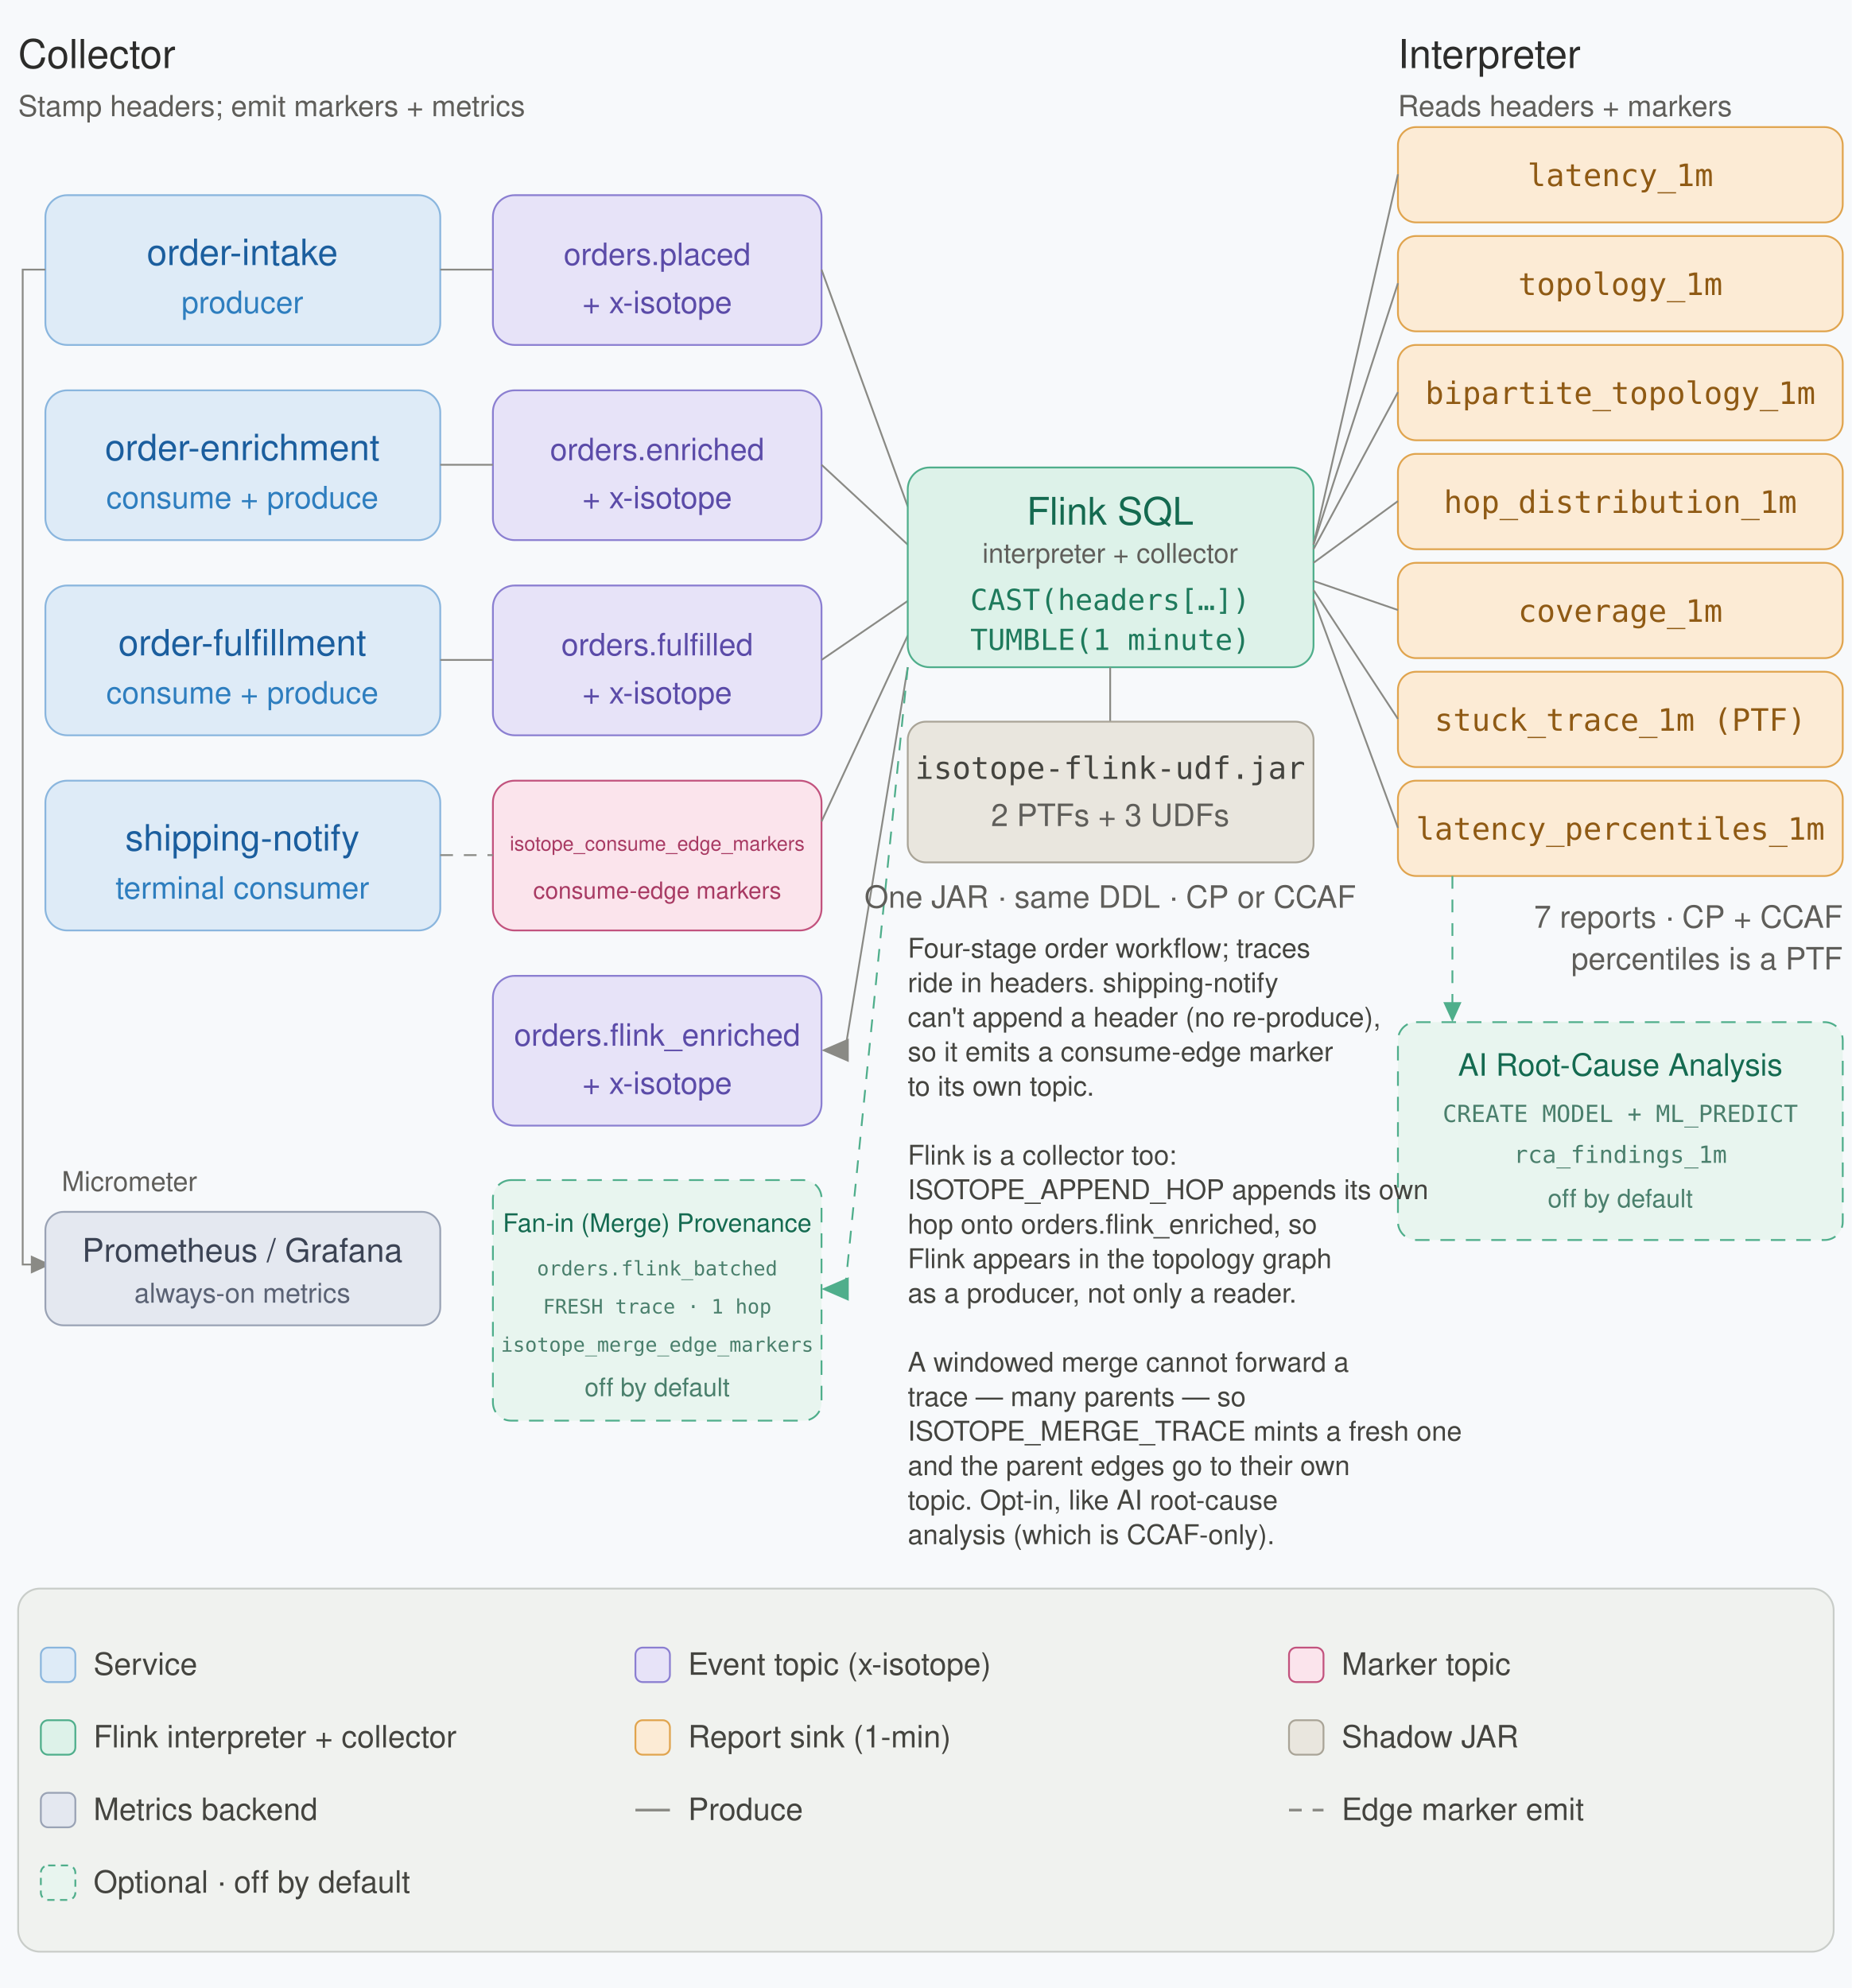
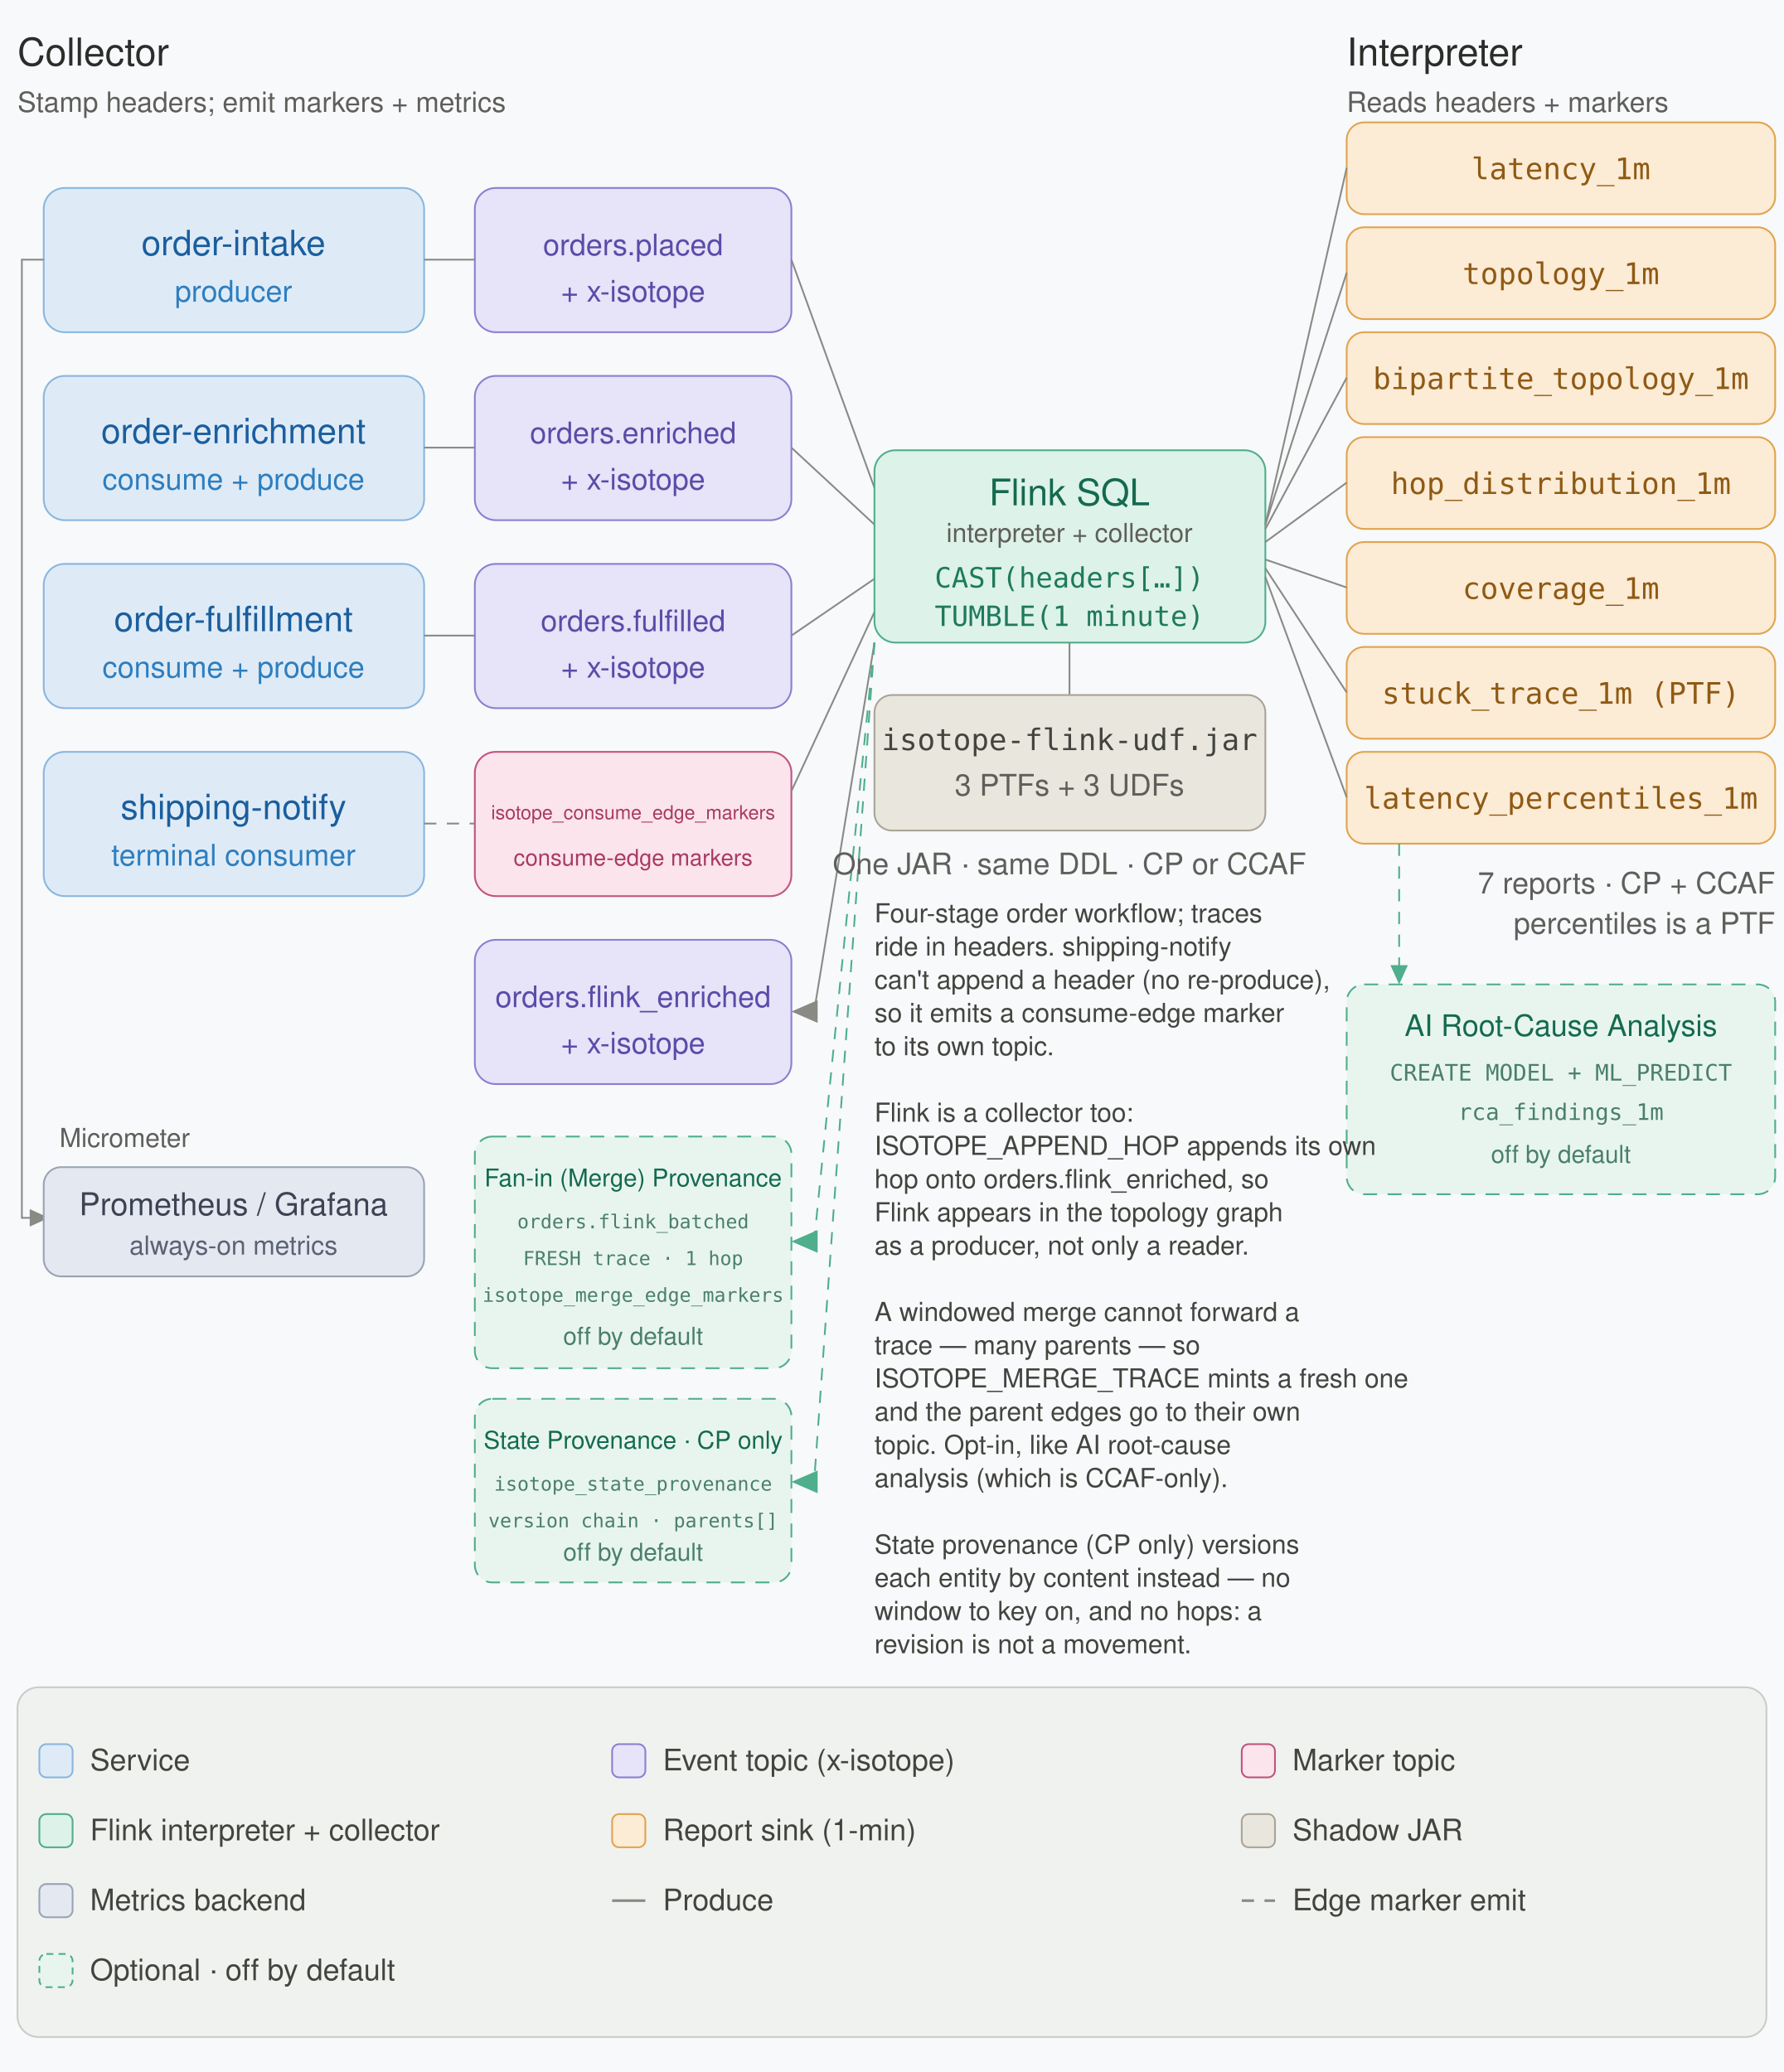
- <svg xmlns="http://www.w3.org/2000/svg" width="2040" height="2190" viewBox="0 0 2040 2190" role="img" font-family="Helvetica Neue, Helvetica, Arial, sans-serif">
-   <rect x="0" y="0" width="2040" height="2190" fill="#F7F9FB" />
+ <svg xmlns="http://www.w3.org/2000/svg" width="2040" height="2370" viewBox="0 0 2040 2370" role="img" font-family="Helvetica Neue, Helvetica, Arial, sans-serif">
+   <rect x="0" y="0" width="2040" height="2370" fill="#F7F9FB" />
  <text x="20" y="75" text-anchor="start" font-size="44" fill="#2C2C2A">Collector</text>
  <text x="20" y="128" text-anchor="start" font-size="32" fill="#5F5E5A">Stamp headers; emit markers + metrics</text>
  <text x="1540" y="75" text-anchor="start" font-size="44" fill="#2C2C2A">Interpreter</text>
  <text x="1540" y="128" text-anchor="start" font-size="32" fill="#5F5E5A">Reads headers + markers</text>
  <rect x="50" y="215" width="435" height="165" rx="24" fill="#DEEBF7" stroke="#8AB6DE" stroke-width="2" />
  <text x="267" y="292" text-anchor="middle" font-size="40" fill="#1B5E9E">order-intake</text>
  <text x="267" y="345" text-anchor="middle" font-size="34" fill="#2E7EBF">producer</text>
  <rect x="50" y="430" width="435" height="165" rx="24" fill="#DEEBF7" stroke="#8AB6DE" stroke-width="2" />
  <text x="267" y="507" text-anchor="middle" font-size="40" fill="#1B5E9E">order-enrichment</text>
  <text x="267" y="560" text-anchor="middle" font-size="34" fill="#2E7EBF">consume + produce</text>
  <rect x="50" y="645" width="435" height="165" rx="24" fill="#DEEBF7" stroke="#8AB6DE" stroke-width="2" />
  <text x="267" y="722" text-anchor="middle" font-size="40" fill="#1B5E9E">order-fulfillment</text>
  <text x="267" y="775" text-anchor="middle" font-size="34" fill="#2E7EBF">consume + produce</text>
  <rect x="50" y="860" width="435" height="165" rx="24" fill="#DEEBF7" stroke="#8AB6DE" stroke-width="2" />
  <text x="267" y="937" text-anchor="middle" font-size="40" fill="#1B5E9E">shipping-notify</text>
  <text x="267" y="990" text-anchor="middle" font-size="34" fill="#2E7EBF">terminal consumer</text>
  <rect x="543" y="215" width="362" height="165" rx="24" fill="#E7E3F8" stroke="#8B7FD1" stroke-width="2" />
  <text x="724" y="292" text-anchor="middle" font-size="34" fill="#5B4BA8">orders.placed</text>
  <text x="724" y="345" text-anchor="middle" font-size="34" fill="#5B4BA8">+ x-isotope</text>
  <line x1="485" y1="297" x2="543" y2="297" stroke="#8A8A85" stroke-width="2" />
  <rect x="543" y="430" width="362" height="165" rx="24" fill="#E7E3F8" stroke="#8B7FD1" stroke-width="2" />
  <text x="724" y="507" text-anchor="middle" font-size="34" fill="#5B4BA8">orders.enriched</text>
  <text x="724" y="560" text-anchor="middle" font-size="34" fill="#5B4BA8">+ x-isotope</text>
  <line x1="485" y1="512" x2="543" y2="512" stroke="#8A8A85" stroke-width="2" />
  <rect x="543" y="645" width="362" height="165" rx="24" fill="#E7E3F8" stroke="#8B7FD1" stroke-width="2" />
  <text x="724" y="722" text-anchor="middle" font-size="34" fill="#5B4BA8">orders.fulfilled</text>
  <text x="724" y="775" text-anchor="middle" font-size="34" fill="#5B4BA8">+ x-isotope</text>
  <line x1="485" y1="727" x2="543" y2="727" stroke="#8A8A85" stroke-width="2" />
  <rect x="543" y="860" width="362" height="165" rx="24" fill="#FBE4EC" stroke="#C2537E" stroke-width="2" />
  <text x="724" y="937" text-anchor="middle" font-size="22" fill="#A83A63">isotope_consume_edge_markers</text>
  <text x="724" y="990" text-anchor="middle" font-size="26" fill="#A83A63">consume-edge markers</text>
  <line x1="485" y1="942" x2="543" y2="942" stroke="#8A8A85" stroke-width="2" stroke-dasharray="14 12" />
  <rect x="543" y="1075" width="362" height="165" rx="24" fill="#E7E3F8" stroke="#8B7FD1" stroke-width="2" />
  <text x="724" y="1152" text-anchor="middle" font-size="34" fill="#5B4BA8">orders.flink_enriched</text>
  <text x="724" y="1205" text-anchor="middle" font-size="34" fill="#5B4BA8">+ x-isotope</text>
  <line x1="905" y1="297" x2="1000" y2="558" stroke="#8A8A85" stroke-width="2" />
  <line x1="905" y1="512" x2="1000" y2="600" stroke="#8A8A85" stroke-width="2" />
  <line x1="905" y1="727" x2="1000" y2="662" stroke="#8A8A85" stroke-width="2" />
  <line x1="905" y1="905" x2="1000" y2="700" stroke="#8A8A85" stroke-width="2" />
  <path d="M50 297 H25 V1393 H40" fill="none" stroke="#8A8A85" stroke-width="2" />
  <polygon points="34,1383 56,1393 34,1403" fill="#8A8A85" />
  <text x="68" y="1312" text-anchor="start" font-size="30" fill="#5F5E5A">Micrometer</text>
  <rect x="50" y="1335" width="435" height="125" rx="20" fill="#E4E8F0" stroke="#9AA3B5" stroke-width="2" />
  <text x="267" y="1390" text-anchor="middle" font-size="36" fill="#3B4354">Prometheus / Grafana</text>
  <text x="267" y="1435" text-anchor="middle" font-size="30" fill="#5A6274">always-on metrics</text>
  <rect x="1000" y="515" width="447" height="220" rx="24" fill="#DDF2E9" stroke="#4FAE8B" stroke-width="2" />
  <text x="1223" y="578" text-anchor="middle" font-size="42" fill="#146A50">Flink SQL</text>
  <text x="1223" y="620" text-anchor="middle" font-size="30" fill="#5F5E5A">interpreter + collector</text>
  <text x="1223" y="672" text-anchor="middle" font-size="32" fill="#1E7A5C" font-family="SF Mono, Menlo, Consolas, monospace">CAST(headers[…])</text>
  <text x="1223" y="716" text-anchor="middle" font-size="32" fill="#1E7A5C" font-family="SF Mono, Menlo, Consolas, monospace">TUMBLE(1 minute)</text>
  <line x1="1000" y1="735" x2="931" y2="1157" stroke="#8A8A85" stroke-width="2" />
  <polygon points="935,1144 905,1157 935,1170" fill="#8A8A85" />
  <line x1="1000" y1="735" x2="931" y2="1420" stroke="#4FAE8B" stroke-width="2" stroke-dasharray="14 12" />
  <polygon points="935,1407 905,1420 935,1433" fill="#4FAE8B" />
  <rect x="543" y="1300" width="362" height="265" rx="20" fill="#E8F5EF" stroke="#4FAE8B" stroke-width="2" stroke-dasharray="16 12" />
  <text x="724" y="1357" text-anchor="middle" font-size="28" fill="#146A50">Fan-in (Merge) Provenance</text>
  <text x="724" y="1405" text-anchor="middle" font-size="22" fill="#4A7F6C" font-family="SF Mono, Menlo, Consolas, monospace">orders.flink_batched</text>
  <text x="724" y="1447" text-anchor="middle" font-size="22" fill="#4A7F6C" font-family="SF Mono, Menlo, Consolas, monospace">FRESH trace · 1 hop</text>
  <text x="724" y="1489" text-anchor="middle" font-size="22" fill="#4A7F6C" font-family="SF Mono, Menlo, Consolas, monospace">isotope_merge_edge_markers</text>
  <text x="724" y="1538" text-anchor="middle" font-size="28" fill="#4A7F6C">off by default</text>
+   <line x1="1000" y1="735" x2="931" y2="1695" stroke="#4FAE8B" stroke-width="2" stroke-dasharray="14 12" />
+   <polygon points="935,1682 905,1695 935,1708" fill="#4FAE8B" />
+   <rect x="543" y="1600" width="362" height="210" rx="20" fill="#E8F5EF" stroke="#4FAE8B" stroke-width="2" stroke-dasharray="16 12" />
+   <text x="724" y="1657" text-anchor="middle" font-size="28" fill="#146A50">State Provenance · CP only</text>
+   <text x="724" y="1705" text-anchor="middle" font-size="22" fill="#4A7F6C" font-family="SF Mono, Menlo, Consolas, monospace">isotope_state_provenance</text>
+   <text x="724" y="1747" text-anchor="middle" font-size="22" fill="#4A7F6C" font-family="SF Mono, Menlo, Consolas, monospace">version chain · parents[]</text>
+   <text x="724" y="1785" text-anchor="middle" font-size="28" fill="#4A7F6C">off by default</text>
  <line x1="1223" y1="735" x2="1223" y2="795" stroke="#8A8A85" stroke-width="2" />
  <rect x="1000" y="795" width="447" height="155" rx="20" fill="#E9E6DE" stroke="#A9A497" stroke-width="2" />
  <text x="1223" y="858" text-anchor="middle" font-size="34" fill="#44443F" font-family="SF Mono, Menlo, Consolas, monospace">isotope-flink-udf.jar</text>
-   <text x="1223" y="910" text-anchor="middle" font-size="34" fill="#5F5E5A">2 PTFs + 3 UDFs</text>
+   <text x="1223" y="910" text-anchor="middle" font-size="34" fill="#5F5E5A">3 PTFs + 3 UDFs</text>
  <text x="1223" y="1000" text-anchor="middle" font-size="34" fill="#5F5E5A">One JAR · same DDL · CP or CCAF</text>
  <rect x="1540" y="140" width="490" height="105" rx="20" fill="#FCEBD5" stroke="#E0A44E" stroke-width="2" />
  <text x="1785" y="205" text-anchor="middle" font-size="34" fill="#8F5A14" font-family="SF Mono, Menlo, Consolas, monospace">latency_1m</text>
  <line x1="1447" y1="600" x2="1540" y2="192" stroke="#8A8A85" stroke-width="2" />
  <rect x="1540" y="260" width="490" height="105" rx="20" fill="#FCEBD5" stroke="#E0A44E" stroke-width="2" />
  <text x="1785" y="325" text-anchor="middle" font-size="34" fill="#8F5A14" font-family="SF Mono, Menlo, Consolas, monospace">topology_1m</text>
  <line x1="1447" y1="600" x2="1540" y2="312" stroke="#8A8A85" stroke-width="2" />
  <rect x="1540" y="380" width="490" height="105" rx="20" fill="#FCEBD5" stroke="#E0A44E" stroke-width="2" />
  <text x="1785" y="445" text-anchor="middle" font-size="34" fill="#8F5A14" font-family="SF Mono, Menlo, Consolas, monospace">bipartite_topology_1m</text>
  <line x1="1447" y1="605" x2="1540" y2="432" stroke="#8A8A85" stroke-width="2" />
  <rect x="1540" y="500" width="490" height="105" rx="20" fill="#FCEBD5" stroke="#E0A44E" stroke-width="2" />
  <text x="1785" y="565" text-anchor="middle" font-size="34" fill="#8F5A14" font-family="SF Mono, Menlo, Consolas, monospace">hop_distribution_1m</text>
  <line x1="1447" y1="620" x2="1540" y2="552" stroke="#8A8A85" stroke-width="2" />
  <rect x="1540" y="620" width="490" height="105" rx="20" fill="#FCEBD5" stroke="#E0A44E" stroke-width="2" />
  <text x="1785" y="685" text-anchor="middle" font-size="34" fill="#8F5A14" font-family="SF Mono, Menlo, Consolas, monospace">coverage_1m</text>
  <line x1="1447" y1="640" x2="1540" y2="672" stroke="#8A8A85" stroke-width="2" />
  <rect x="1540" y="740" width="490" height="105" rx="20" fill="#FCEBD5" stroke="#E0A44E" stroke-width="2" />
  <text x="1785" y="805" text-anchor="middle" font-size="34" fill="#8F5A14" font-family="SF Mono, Menlo, Consolas, monospace">stuck_trace_1m (PTF)</text>
  <line x1="1447" y1="650" x2="1540" y2="792" stroke="#8A8A85" stroke-width="2" />
  <rect x="1540" y="860" width="490" height="105" rx="20" fill="#FCEBD5" stroke="#E0A44E" stroke-width="2" />
  <text x="1785" y="925" text-anchor="middle" font-size="34" fill="#8F5A14" font-family="SF Mono, Menlo, Consolas, monospace">latency_percentiles_1m</text>
  <line x1="1447" y1="660" x2="1540" y2="912" stroke="#8A8A85" stroke-width="2" />
  <text x="2030" y="1022" text-anchor="end" font-size="34" fill="#5F5E5A">7 reports · CP + CCAF</text>
  <text x="2030" y="1068" text-anchor="end" font-size="34" fill="#5F5E5A">percentiles is a PTF</text>
  <line x1="1600" y1="965" x2="1600" y2="1110" stroke="#4FAE8B" stroke-width="2" stroke-dasharray="14 12" />
  <polygon points="1590,1104 1600,1126 1610,1104" fill="#4FAE8B" />
  <rect x="1540" y="1126" width="490" height="240" rx="20" fill="#E8F5EF" stroke="#4FAE8B" stroke-width="2" stroke-dasharray="16 12" />
  <text x="1785" y="1185" text-anchor="middle" font-size="34" fill="#146A50">AI Root-Cause Analysis</text>
  <text x="1785" y="1236" text-anchor="middle" font-size="26" fill="#4A7F6C" font-family="SF Mono, Menlo, Consolas, monospace">CREATE MODEL + ML_PREDICT</text>
  <text x="1785" y="1281" text-anchor="middle" font-size="26" fill="#4A7F6C" font-family="SF Mono, Menlo, Consolas, monospace">rca_findings_1m</text>
  <text x="1785" y="1330" text-anchor="middle" font-size="28" fill="#4A7F6C">off by default</text>
  <text x="1000" y="1055" text-anchor="start" font-size="30" fill="#44443F">Four-stage order workflow; traces</text>
  <text x="1000" y="1093" text-anchor="start" font-size="30" fill="#44443F">ride in headers. shipping-notify</text>
  <text x="1000" y="1131" text-anchor="start" font-size="30" fill="#44443F">can't append a header (no re-produce),</text>
  <text x="1000" y="1169" text-anchor="start" font-size="30" fill="#44443F">so it emits a consume-edge marker</text>
  <text x="1000" y="1207" text-anchor="start" font-size="30" fill="#44443F">to its own topic.</text>
  <text x="1000" y="1283" text-anchor="start" font-size="30" fill="#44443F">Flink is a collector too:</text>
  <text x="1000" y="1321" text-anchor="start" font-size="30" fill="#44443F">ISOTOPE_APPEND_HOP appends its own</text>
  <text x="1000" y="1359" text-anchor="start" font-size="30" fill="#44443F">hop onto orders.flink_enriched, so</text>
  <text x="1000" y="1397" text-anchor="start" font-size="30" fill="#44443F">Flink appears in the topology graph</text>
  <text x="1000" y="1435" text-anchor="start" font-size="30" fill="#44443F">as a producer, not only a reader.</text>
  <text x="1000" y="1511" text-anchor="start" font-size="30" fill="#44443F">A windowed merge cannot forward a</text>
  <text x="1000" y="1549" text-anchor="start" font-size="30" fill="#44443F">trace — many parents — so</text>
  <text x="1000" y="1587" text-anchor="start" font-size="30" fill="#44443F">ISOTOPE_MERGE_TRACE mints a fresh one</text>
  <text x="1000" y="1625" text-anchor="start" font-size="30" fill="#44443F">and the parent edges go to their own</text>
  <text x="1000" y="1663" text-anchor="start" font-size="30" fill="#44443F">topic. Opt-in, like AI root-cause</text>
  <text x="1000" y="1701" text-anchor="start" font-size="30" fill="#44443F">analysis (which is CCAF-only).</text>
-   <rect x="20" y="1750" width="2000" height="400" rx="24" fill="#F0F2EF" stroke="#C9CDC9" stroke-width="2" />
-   <rect x="45" y="1815" width="38" height="38" rx="8" fill="#DEEBF7" stroke="#8AB6DE" stroke-width="2" />
-   <text x="103" y="1845" text-anchor="start" font-size="34" fill="#44443F">Service</text>
-   <rect x="700" y="1815" width="38" height="38" rx="8" fill="#E7E3F8" stroke="#8B7FD1" stroke-width="2" />
-   <text x="758" y="1845" text-anchor="start" font-size="34" fill="#44443F">Event topic (x-isotope)</text>
-   <rect x="1420" y="1815" width="38" height="38" rx="8" fill="#FBE4EC" stroke="#C2537E" stroke-width="2" />
-   <text x="1478" y="1845" text-anchor="start" font-size="34" fill="#44443F">Marker topic</text>
-   <rect x="45" y="1895" width="38" height="38" rx="8" fill="#DDF2E9" stroke="#4FAE8B" stroke-width="2" />
-   <text x="103" y="1925" text-anchor="start" font-size="34" fill="#44443F">Flink interpreter + collector</text>
-   <rect x="700" y="1895" width="38" height="38" rx="8" fill="#FCEBD5" stroke="#E0A44E" stroke-width="2" />
-   <text x="758" y="1925" text-anchor="start" font-size="34" fill="#44443F">Report sink (1-min)</text>
-   <rect x="1420" y="1895" width="38" height="38" rx="8" fill="#E9E6DE" stroke="#A9A497" stroke-width="2" />
-   <text x="1478" y="1925" text-anchor="start" font-size="34" fill="#44443F">Shadow JAR</text>
-   <rect x="45" y="1975" width="38" height="38" rx="8" fill="#E4E8F0" stroke="#9AA3B5" stroke-width="2" />
-   <text x="103" y="2005" text-anchor="start" font-size="34" fill="#44443F">Metrics backend</text>
-   <line x1="700" y1="1994" x2="738" y2="1994" stroke="#8A8A85" stroke-width="3" />
-   <text x="758" y="2005" text-anchor="start" font-size="34" fill="#44443F">Produce</text>
-   <line x1="1420" y1="1994" x2="1458" y2="1994" stroke="#8A8A85" stroke-width="3" stroke-dasharray="14 12" />
-   <text x="1478" y="2005" text-anchor="start" font-size="34" fill="#44443F">Edge marker emit</text>
-   <rect x="45" y="2055" width="38" height="38" rx="8" fill="#E8F5EF" stroke="#4FAE8B" stroke-width="2" stroke-dasharray="8 6" />
-   <text x="103" y="2085" text-anchor="start" font-size="34" fill="#44443F">Optional · off by default</text>
+   <text x="1000" y="1777" text-anchor="start" font-size="30" fill="#44443F">State provenance (CP only) versions</text>
+   <text x="1000" y="1815" text-anchor="start" font-size="30" fill="#44443F">each entity by content instead — no</text>
+   <text x="1000" y="1853" text-anchor="start" font-size="30" fill="#44443F">window to key on, and no hops: a</text>
+   <text x="1000" y="1891" text-anchor="start" font-size="30" fill="#44443F">revision is not a movement.</text>
+   <rect x="20" y="1930" width="2000" height="400" rx="24" fill="#F0F2EF" stroke="#C9CDC9" stroke-width="2" />
+   <rect x="45" y="1995" width="38" height="38" rx="8" fill="#DEEBF7" stroke="#8AB6DE" stroke-width="2" />
+   <text x="103" y="2025" text-anchor="start" font-size="34" fill="#44443F">Service</text>
+   <rect x="700" y="1995" width="38" height="38" rx="8" fill="#E7E3F8" stroke="#8B7FD1" stroke-width="2" />
+   <text x="758" y="2025" text-anchor="start" font-size="34" fill="#44443F">Event topic (x-isotope)</text>
+   <rect x="1420" y="1995" width="38" height="38" rx="8" fill="#FBE4EC" stroke="#C2537E" stroke-width="2" />
+   <text x="1478" y="2025" text-anchor="start" font-size="34" fill="#44443F">Marker topic</text>
+   <rect x="45" y="2075" width="38" height="38" rx="8" fill="#DDF2E9" stroke="#4FAE8B" stroke-width="2" />
+   <text x="103" y="2105" text-anchor="start" font-size="34" fill="#44443F">Flink interpreter + collector</text>
+   <rect x="700" y="2075" width="38" height="38" rx="8" fill="#FCEBD5" stroke="#E0A44E" stroke-width="2" />
+   <text x="758" y="2105" text-anchor="start" font-size="34" fill="#44443F">Report sink (1-min)</text>
+   <rect x="1420" y="2075" width="38" height="38" rx="8" fill="#E9E6DE" stroke="#A9A497" stroke-width="2" />
+   <text x="1478" y="2105" text-anchor="start" font-size="34" fill="#44443F">Shadow JAR</text>
+   <rect x="45" y="2155" width="38" height="38" rx="8" fill="#E4E8F0" stroke="#9AA3B5" stroke-width="2" />
+   <text x="103" y="2185" text-anchor="start" font-size="34" fill="#44443F">Metrics backend</text>
+   <line x1="700" y1="2174" x2="738" y2="2174" stroke="#8A8A85" stroke-width="3" />
+   <text x="758" y="2185" text-anchor="start" font-size="34" fill="#44443F">Produce</text>
+   <line x1="1420" y1="2174" x2="1458" y2="2174" stroke="#8A8A85" stroke-width="3" stroke-dasharray="14 12" />
+   <text x="1478" y="2185" text-anchor="start" font-size="34" fill="#44443F">Edge marker emit</text>
+   <rect x="45" y="2235" width="38" height="38" rx="8" fill="#E8F5EF" stroke="#4FAE8B" stroke-width="2" stroke-dasharray="8 6" />
+   <text x="103" y="2265" text-anchor="start" font-size="34" fill="#44443F">Optional · off by default</text>
</svg>
